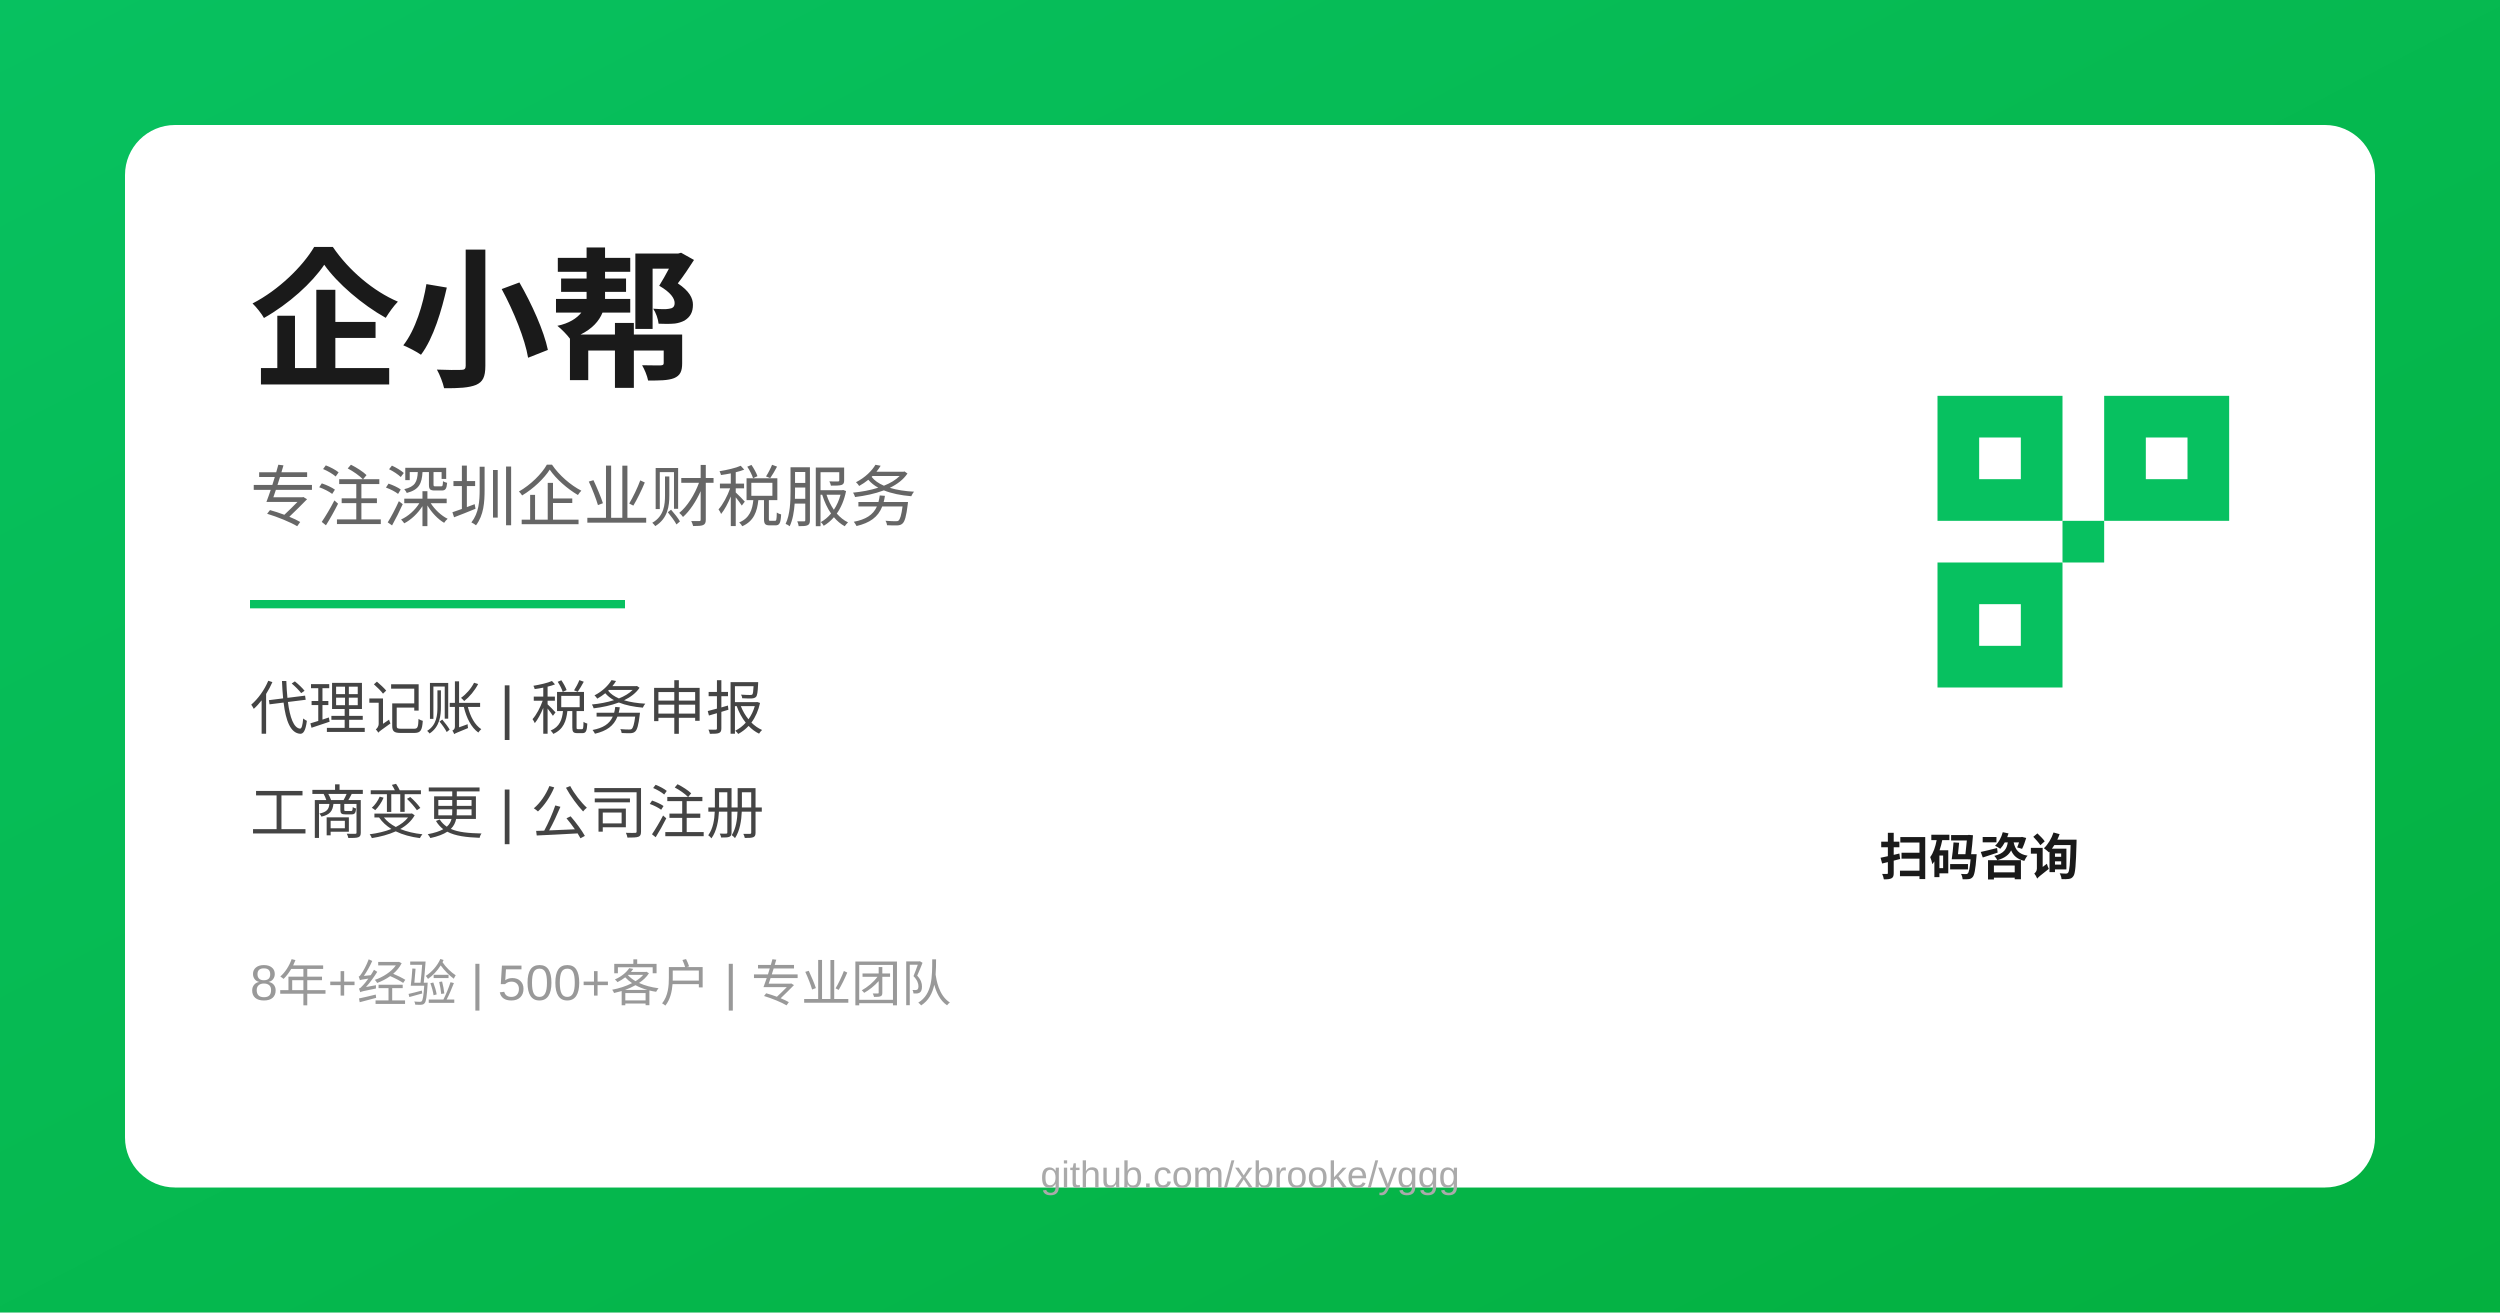
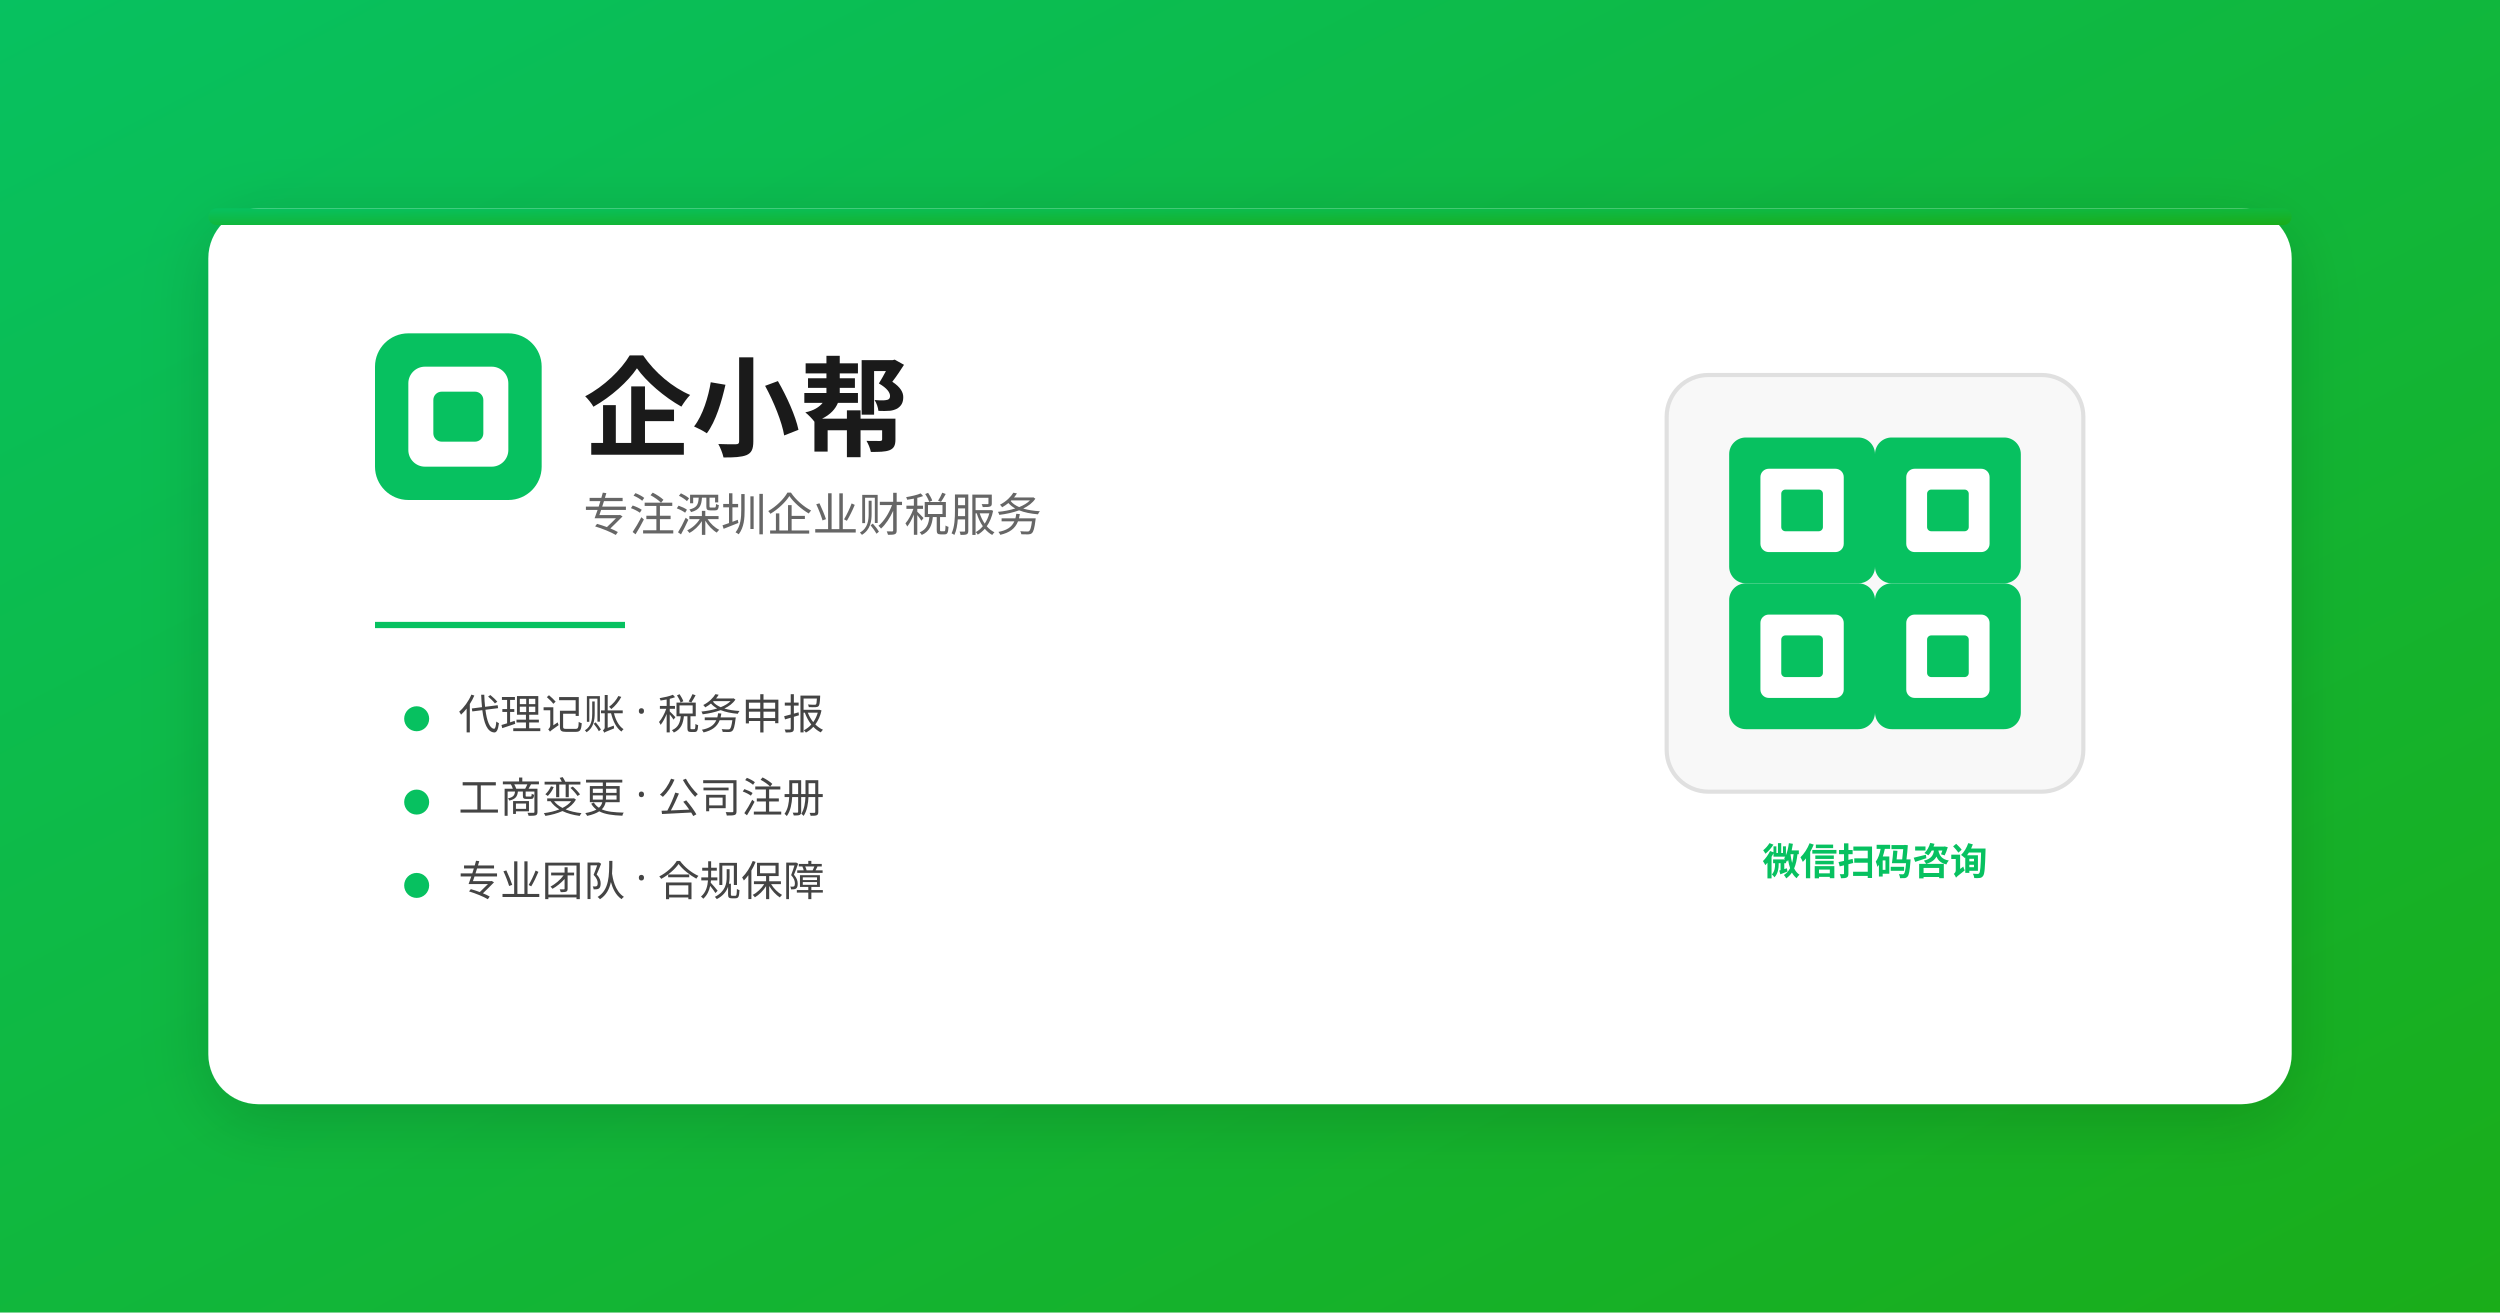
<svg xmlns="http://www.w3.org/2000/svg" viewBox="0 0 1200 630">
  <defs>
    <linearGradient id="bg" x1="0%" y1="0%" x2="100%" y2="100%">
      <stop offset="0%" style="stop-color:#07C160" />
-       <stop offset="100%" style="stop-color:#04B03F" />
+       <stop offset="100%" style="stop-color:#1AAD19" />
    </linearGradient>
+     <filter id="shadow" x="-20%" y="-20%" width="140%" height="140%">
+       <feDropShadow dx="0" dy="8" stdDeviation="16" flood-color="#000" flood-opacity="0.15" />
+     </filter>
  </defs>
  <rect width="1200" height="630" fill="url(#bg)" />
-   <rect x="60" y="60" width="1080" height="510" rx="24" fill="white" />
-   <text x="120" y="180" font-family="Arial, sans-serif" font-size="72" font-weight="bold" fill="#1a1a1a">企小帮</text>
-   <text x="120" y="250" font-family="Arial, sans-serif" font-size="32" fill="#666666">专注深圳企业财税服务</text>
-   <line x1="120" y1="290" x2="300" y2="290" stroke="#07C160" stroke-width="4" />
-   <text x="120" y="350" font-family="Arial, sans-serif" font-size="28" fill="#444444">代理记账 | 税务申报</text>
-   <text x="120" y="400" font-family="Arial, sans-serif" font-size="28" fill="#444444">工商变更 | 公司注册</text>
-   <text x="120" y="480" font-family="Arial, sans-serif" font-size="24" fill="#999999">8年+经验 | 500+客户 | 专业团队</text>
-   <g transform="translate(900, 160)">
-     <rect x="0" y="0" width="200" height="200" rx="16" fill="white" />
-     <rect x="30" y="30" width="60" height="60" fill="#07C160" />
-     <rect x="110" y="30" width="60" height="60" fill="#07C160" />
-     <rect x="30" y="110" width="60" height="60" fill="#07C160" />
-     <rect x="50" y="50" width="20" height="20" fill="white" />
-     <rect x="130" y="50" width="20" height="20" fill="white" />
-     <rect x="50" y="130" width="20" height="20" fill="white" />
-     <rect x="90" y="90" width="20" height="20" fill="#07C160" />
+   <g transform="translate(100, 100)">
+     <rect width="1000" height="430" rx="24" fill="white" filter="url(#shadow)" />
+     <rect x="0" y="0" width="1000" height="8" rx="4" fill="url(#bg)" />
+     <g transform="translate(80, 60)">
+       <rect x="0" y="0" width="80" height="80" rx="16" fill="#07C160" />
+       <rect x="16" y="16" width="48" height="48" rx="8" fill="white" />
+       <rect x="28" y="28" width="24" height="24" rx="4" fill="#07C160" />
+     </g>
+     <text x="180" y="115" font-family="system-ui, sans-serif" font-size="52" font-weight="800" fill="#1a1a1a">企小帮</text>
+     <text x="180" y="155" font-family="system-ui, sans-serif" font-size="22" fill="#666666">专注深圳企业财税服务</text>
+     <line x1="80" y1="200" x2="200" y2="200" stroke="#07C160" stroke-width="3" />
+     <g transform="translate(80, 230)">
+       <circle cx="20" cy="15" r="6" fill="#07C160" />
+       <text x="40" y="20" font-family="system-ui, sans-serif" font-size="20" fill="#444444">代理记账 · 税务申报</text>
+     </g>
+     <g transform="translate(80, 270)">
+       <circle cx="20" cy="15" r="6" fill="#07C160" />
+       <text x="40" y="20" font-family="system-ui, sans-serif" font-size="20" fill="#444444">工商变更 · 公司注册</text>
+     </g>
+     <g transform="translate(80, 310)">
+       <circle cx="20" cy="15" r="6" fill="#07C160" />
+       <text x="40" y="20" font-family="system-ui, sans-serif" font-size="20" fill="#444444">专业团队 · 合规保障</text>
+     </g>
+     <g transform="translate(700, 80)">
+       <rect x="0" y="0" width="200" height="200" rx="20" fill="#f8f8f8" stroke="#e0e0e0" stroke-width="2" />
+       <rect x="30" y="30" width="70" height="70" rx="8" fill="#07C160" />
+       <rect x="100" y="30" width="70" height="70" rx="8" fill="#07C160" />
+       <rect x="30" y="100" width="70" height="70" rx="8" fill="#07C160" />
+       <rect x="100" y="100" width="70" height="70" rx="8" fill="#07C160" />
+       <rect x="45" y="45" width="40" height="40" rx="4" fill="white" />
+       <rect x="115" y="45" width="40" height="40" rx="4" fill="white" />
+       <rect x="45" y="115" width="40" height="40" rx="4" fill="white" />
+       <rect x="115" y="115" width="40" height="40" rx="4" fill="white" />
+       <rect x="55" y="55" width="20" height="20" rx="2" fill="#07C160" />
+       <rect x="125" y="55" width="20" height="20" rx="2" fill="#07C160" />
+       <rect x="55" y="125" width="20" height="20" rx="2" fill="#07C160" />
+       <rect x="125" y="125" width="20" height="20" rx="2" fill="#07C160" />
+     </g>
+     <text x="800" y="320" font-family="system-ui, sans-serif" font-size="18" font-weight="600" fill="#07C160" text-anchor="middle">微信扫码咨询</text>
  </g>
-   <text x="950" y="420" font-family="Arial, sans-serif" font-size="24" font-weight="bold" fill="#1a1a1a" text-anchor="middle">扫码咨询</text>
-   <text x="600" y="570" font-family="Arial, sans-serif" font-size="18" fill="#AAAAAA" text-anchor="middle">github.com/xbrooke/yggg</text>
</svg>
